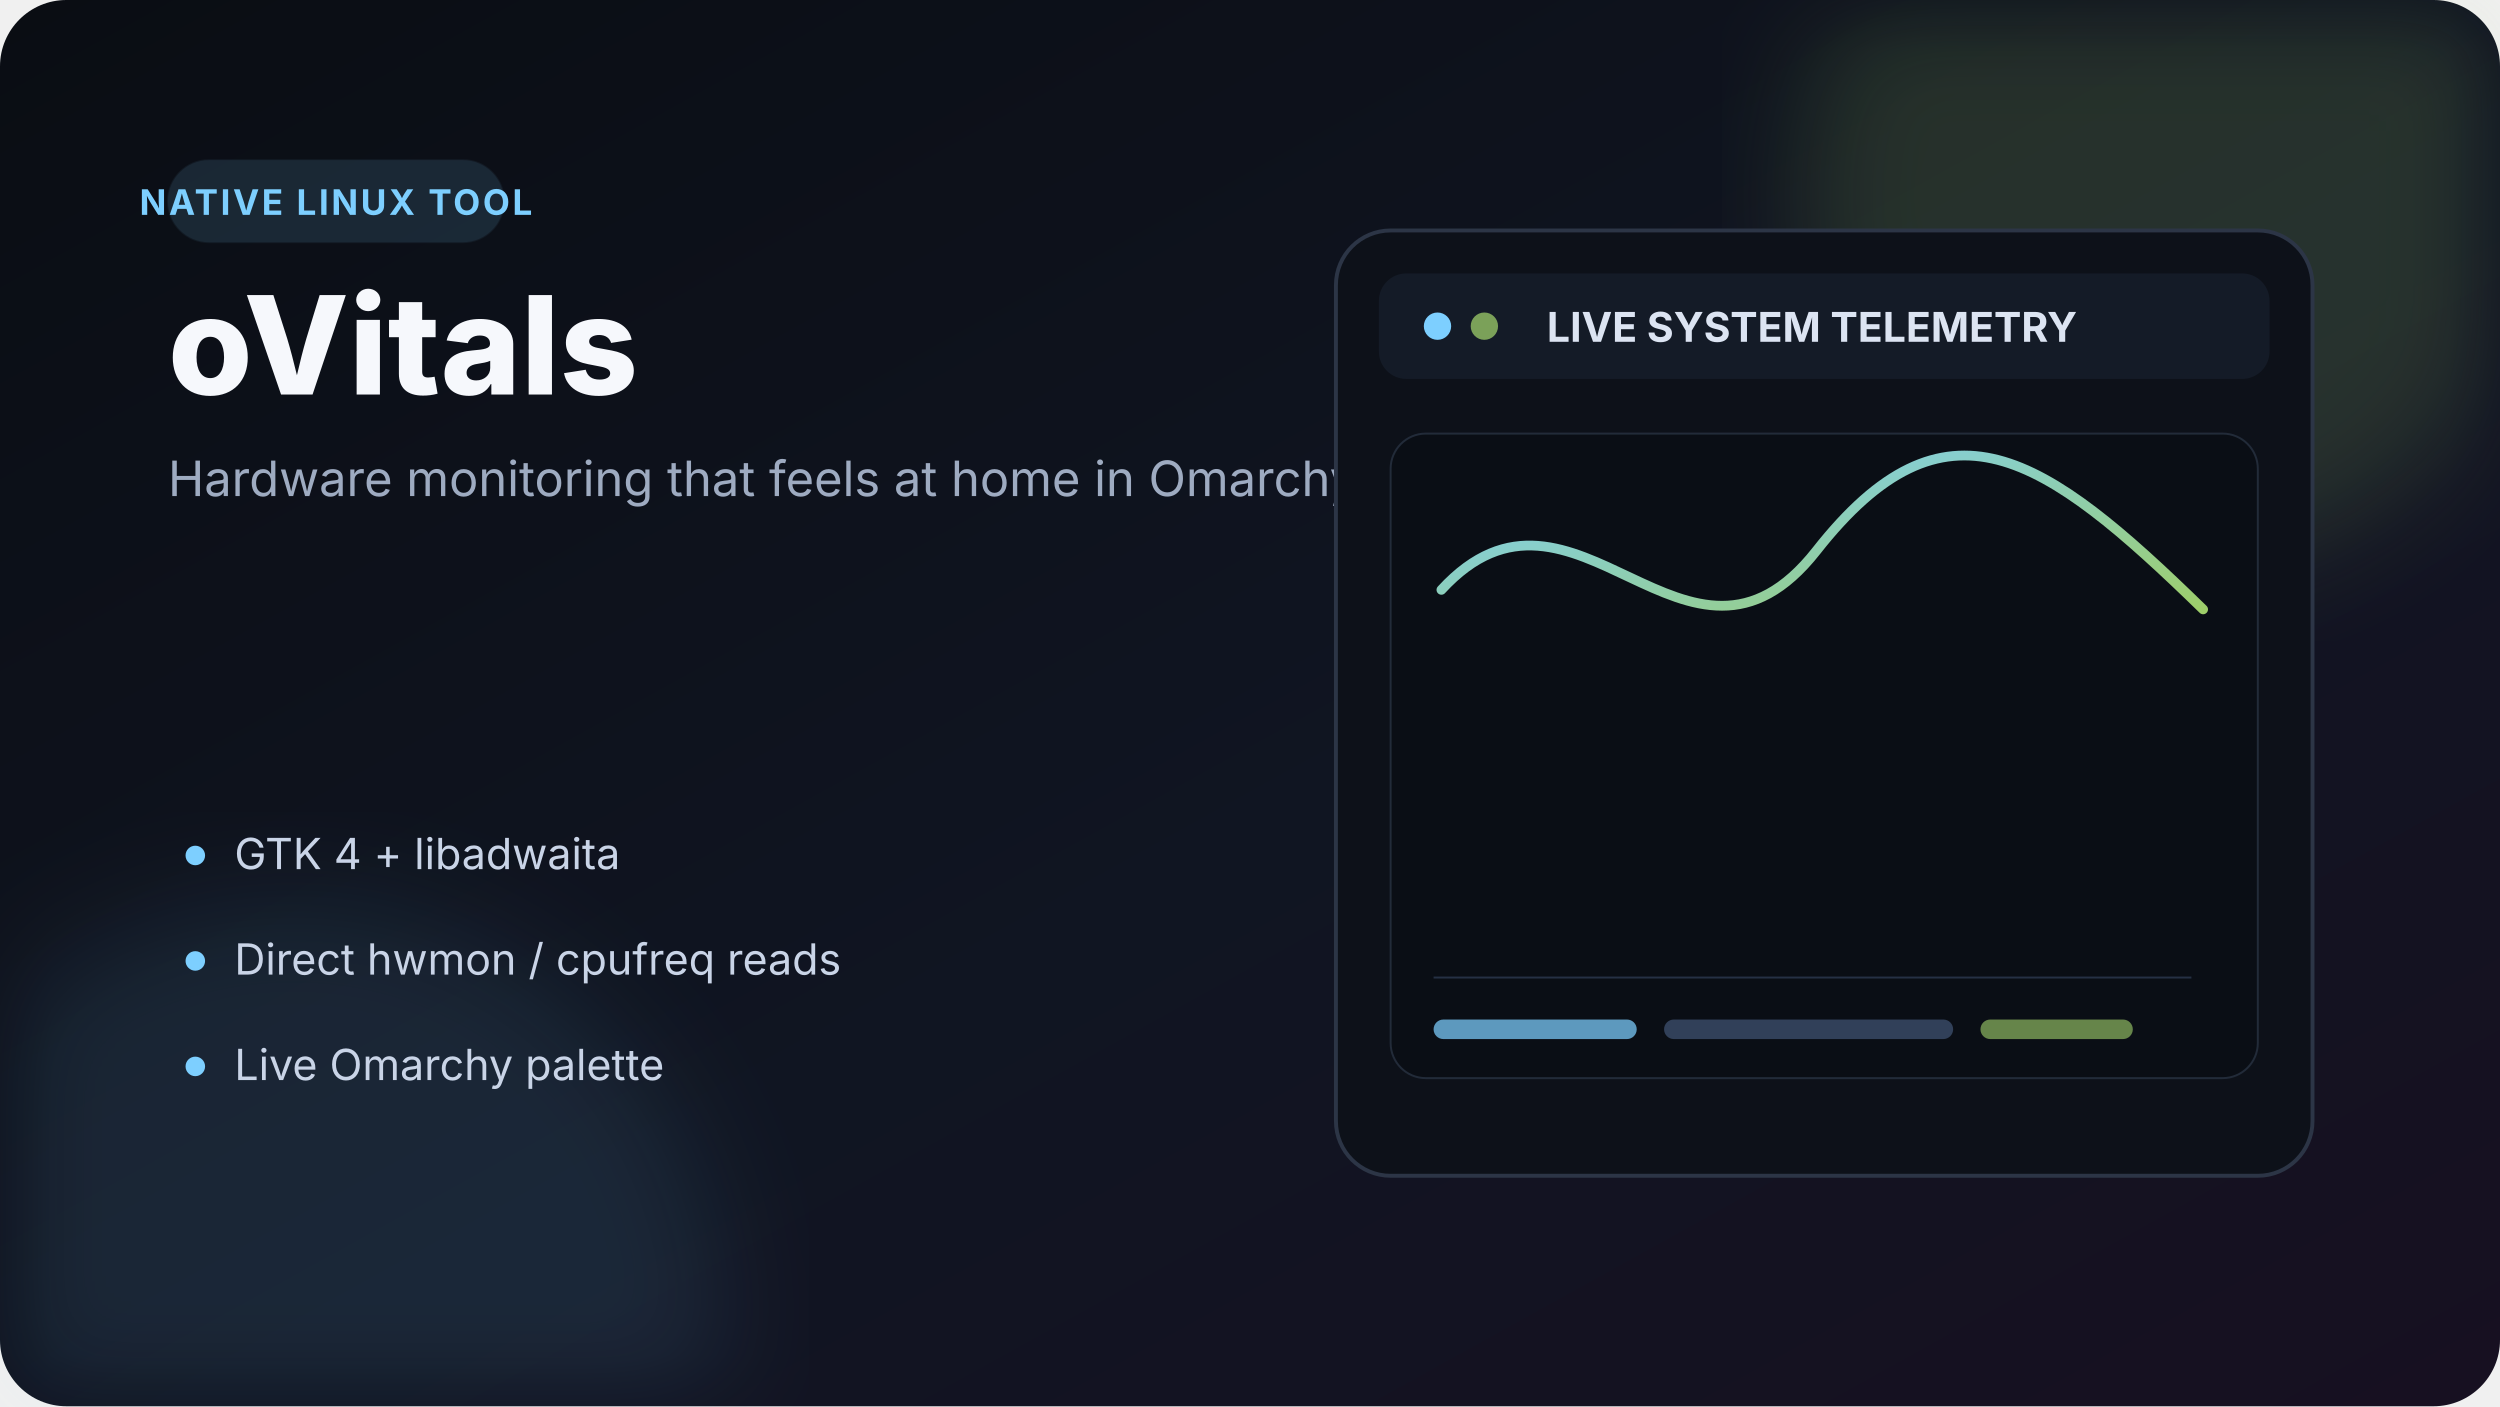
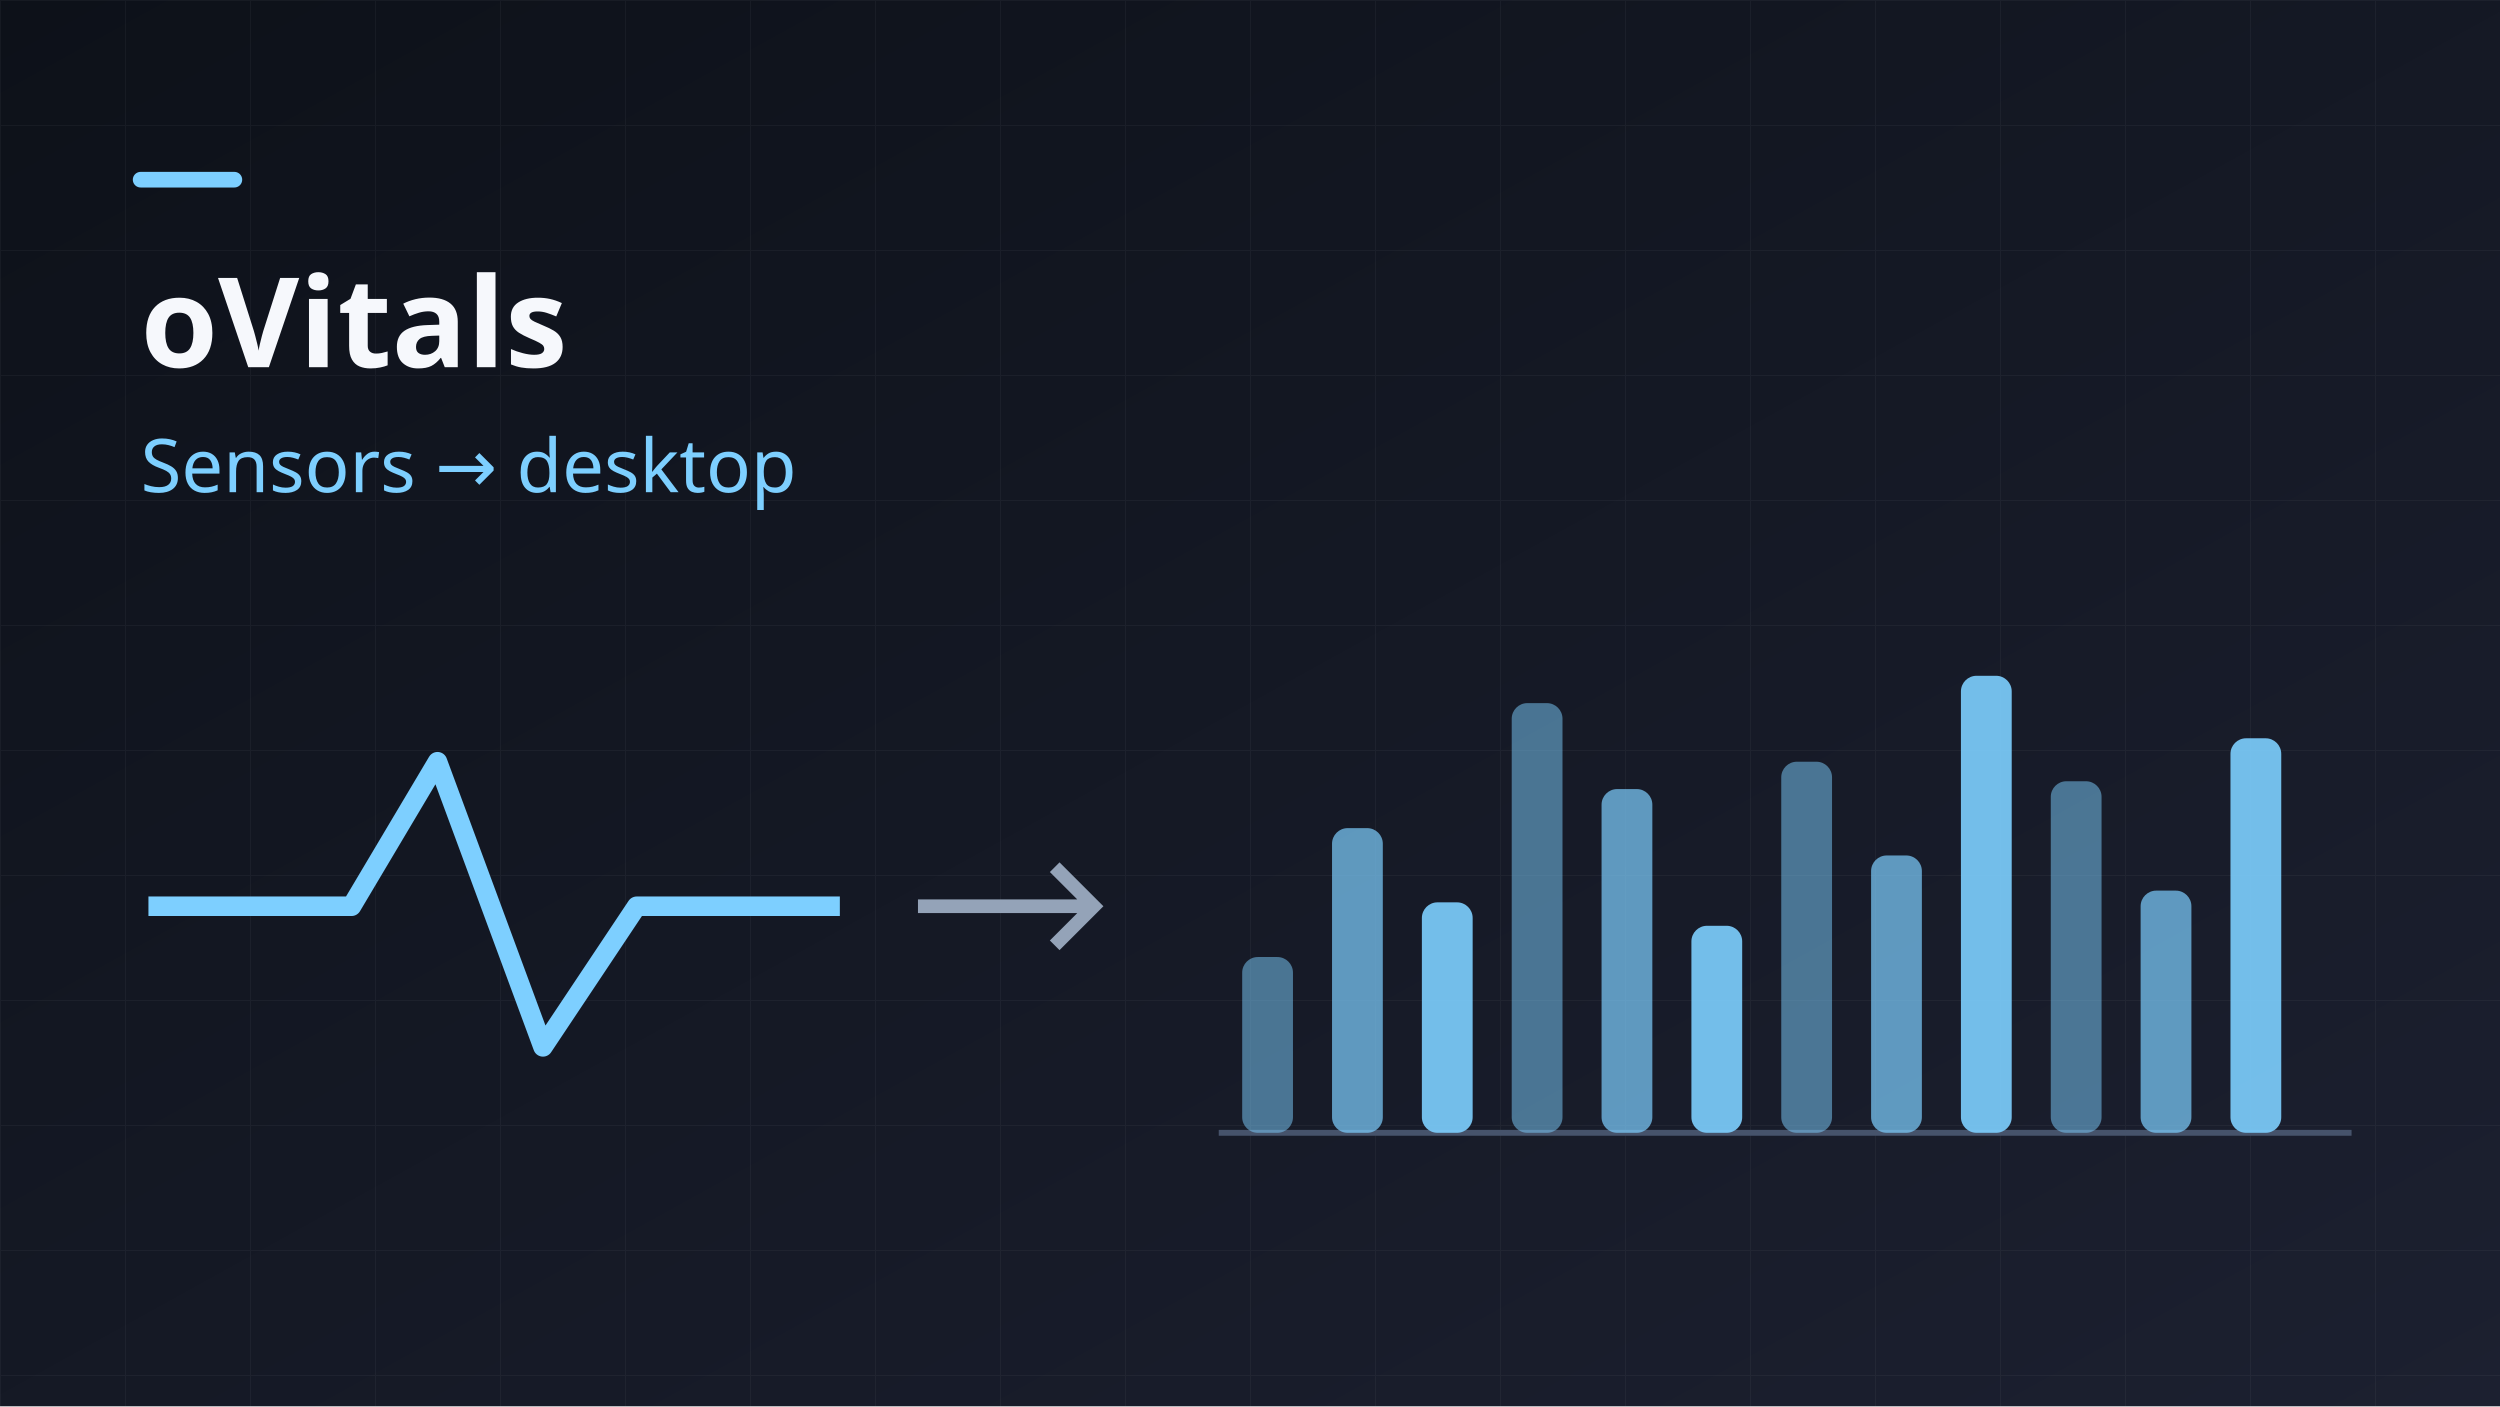
<svg xmlns="http://www.w3.org/2000/svg" width="1280" height="720" viewBox="0 0 1280 720" role="img" aria-labelledby="title desc">
  <defs>
-     <linearGradient id="bg" x1="0" y1="0" x2="1" y2="1">
-       <stop offset="0" stop-color="#0a0d13" />
-       <stop offset="0.55" stop-color="#101522" />
-       <stop offset="1" stop-color="#171021" />
+     <linearGradient id="bg" x2="1" y2="1">
+       <stop stop-color="#0d1119" />
+       <stop offset="1" stop-color="#1c2030" />
    </linearGradient>
-     <linearGradient id="accent" x1="0" y1="0" x2="1" y2="1">
-       <stop offset="0" stop-color="#7dcfff" />
-       <stop offset="1" stop-color="#9ece6a" />
-     </linearGradient>
-     <filter id="glow">
-       <feGaussianBlur stdDeviation="28" />
-     </filter>
+     <pattern id="grid" width="64" height="64" patternUnits="userSpaceOnUse">
+       <path d="M64 0H0V64" fill="none" stroke="#ffffff" stroke-opacity=".04" />
+     </pattern>
  </defs>
-   <rect width="1280" height="720" rx="34" fill="url(#bg)" />
-   <circle cx="1110" cy="100" r="190" fill="#9ece6a" opacity=".16" filter="url(#glow)" />
-   <circle cx="150" cy="680" r="220" fill="#7dcfff" opacity=".10" filter="url(#glow)" />
-   <g transform="translate(86 82)">
-     <rect x="0" y="0" width="172" height="42" rx="21" fill="#7dcfff" opacity=".13" stroke="#7dcfff" stroke-opacity=".45" />
-     <text x="86" y="28" text-anchor="middle" fill="#7dcfff" font-size="18" font-weight="700" letter-spacing="1.3" font-family="Inter, ui-sans-serif, system-ui, sans-serif">NATIVE LINUX TOOL</text>
-     <text x="0" y="120" fill="#f6f8fc" font-size="70" font-weight="800" font-family="Inter, ui-sans-serif, system-ui, sans-serif">oVitals</text>
-     <text x="0" y="172" fill="#9eabc1" font-size="25" font-family="Inter, ui-sans-serif, system-ui, sans-serif">Hardware monitoring that feels at home in Omarchy.</text>
-   </g>
-   <g transform="translate(684 118)">
-     <rect width="500" height="484" rx="28" fill="#0d1119" stroke="#2c3546" stroke-width="2" />
-     <rect x="22" y="22" width="456" height="54" rx="14" fill="#141b27" />
-     <circle cx="52" cy="49" r="7" fill="#7dcfff" />
-     <circle cx="76" cy="49" r="7" fill="#9ece6a" opacity=".75" />
-     <text x="108" y="57" fill="#dce4f2" font-size="21" font-weight="700" font-family="Inter, ui-sans-serif, system-ui, sans-serif">LIVE SYSTEM TELEMETRY</text>
-     <rect x="28" y="104" width="444" height="330" rx="18" fill="#0a0e15" stroke="#222b39" />
-     <path d="M54 184 C122 110, 180 248, 246 164 S362 114, 444 194" fill="none" stroke="url(#accent)" stroke-width="5" stroke-linecap="round" />
-     <text x="760" y="284" fill="#7dcfff" font-size="24" font-family="ui-monospace, SFMono-Regular, Menlo, monospace">CPU  63°C</text>
-     <text x="760" y="336" fill="#aebad0" font-size="24" font-family="ui-monospace, SFMono-Regular, Menlo, monospace">RAM  42%</text>
-     <text x="760" y="388" fill="#aebad0" font-size="24" font-family="ui-monospace, SFMono-Regular, Menlo, monospace">VRAM  31%</text>
-     <rect x="50" y="382" width="388" height="1" fill="#253044" />
-     <rect x="50" y="404" width="104" height="10" rx="5" fill="#7dcfff" opacity=".72" />
-     <rect x="168" y="404" width="148" height="10" rx="5" fill="#314059" />
-     <rect x="330" y="404" width="78" height="10" rx="5" fill="#9ece6a" opacity=".62" />
-   </g>
-   <g transform="translate(92 430)">
-     <circle cx="8" cy="8" r="5" fill="#7dcfff" />
-     <text x="28" y="15" fill="#c9d4e7" font-size="22" font-family="Inter, ui-sans-serif, system-ui, sans-serif">GTK 4 + libadwaita</text>
-   </g>
-   <g transform="translate(92 484)">
-     <circle cx="8" cy="8" r="5" fill="#7dcfff" />
-     <text x="28" y="15" fill="#c9d4e7" font-size="22" font-family="Inter, ui-sans-serif, system-ui, sans-serif">Direct hwmon / cpufreq reads</text>
-   </g>
-   <g transform="translate(92 538)">
-     <circle cx="8" cy="8" r="5" fill="#7dcfff" />
-     <text x="28" y="15" fill="#c9d4e7" font-size="22" font-family="Inter, ui-sans-serif, system-ui, sans-serif">Live Omarchy palette</text>
+   <rect width="1280" height="720" fill="url(#bg)" />
+   <rect width="1280" height="720" fill="url(#grid)" />
+   <g font-family="system-ui, sans-serif">
+     <path d="M72 92h48" stroke="#7dcfff" stroke-width="8" stroke-linecap="round" />
+     <text x="72" y="188" fill="#f6f8fc" font-size="64" font-weight="750">oVitals</text>
+     <text x="72" y="252" fill="#7dcfff" font-size="38">Sensors → desktop</text>
+     <path d="M76 464h104l44-74 54 146 48-72h104" fill="none" stroke="#7dcfff" stroke-width="10" stroke-linejoin="round" />
+     <path d="M470 464h90m-20-20 20 20-20 20" fill="none" stroke="#94a3b8" stroke-width="7" />
+     <path d="M624 580h580" stroke="#46536b" stroke-width="3" />
+     <rect x="636" y="490" width="26" height="90" rx="8" fill="#7dcfff" opacity="0.5" />
+     <rect x="682" y="424" width="26" height="156" rx="8" fill="#7dcfff" opacity="0.7" />
+     <rect x="728" y="462" width="26" height="118" rx="8" fill="#7dcfff" opacity="0.9" />
+     <rect x="774" y="360" width="26" height="220" rx="8" fill="#7dcfff" opacity="0.5" />
+     <rect x="820" y="404" width="26" height="176" rx="8" fill="#7dcfff" opacity="0.7" />
+     <rect x="866" y="474" width="26" height="106" rx="8" fill="#7dcfff" opacity="0.9" />
+     <rect x="912" y="390" width="26" height="190" rx="8" fill="#7dcfff" opacity="0.5" />
+     <rect x="958" y="438" width="26" height="142" rx="8" fill="#7dcfff" opacity="0.7" />
+     <rect x="1004" y="346" width="26" height="234" rx="8" fill="#7dcfff" opacity="0.9" />
+     <rect x="1050" y="400" width="26" height="180" rx="8" fill="#7dcfff" opacity="0.5" />
+     <rect x="1096" y="456" width="26" height="124" rx="8" fill="#7dcfff" opacity="0.7" />
+     <rect x="1142" y="378" width="26" height="202" rx="8" fill="#7dcfff" opacity="0.9" />
  </g>
</svg>
